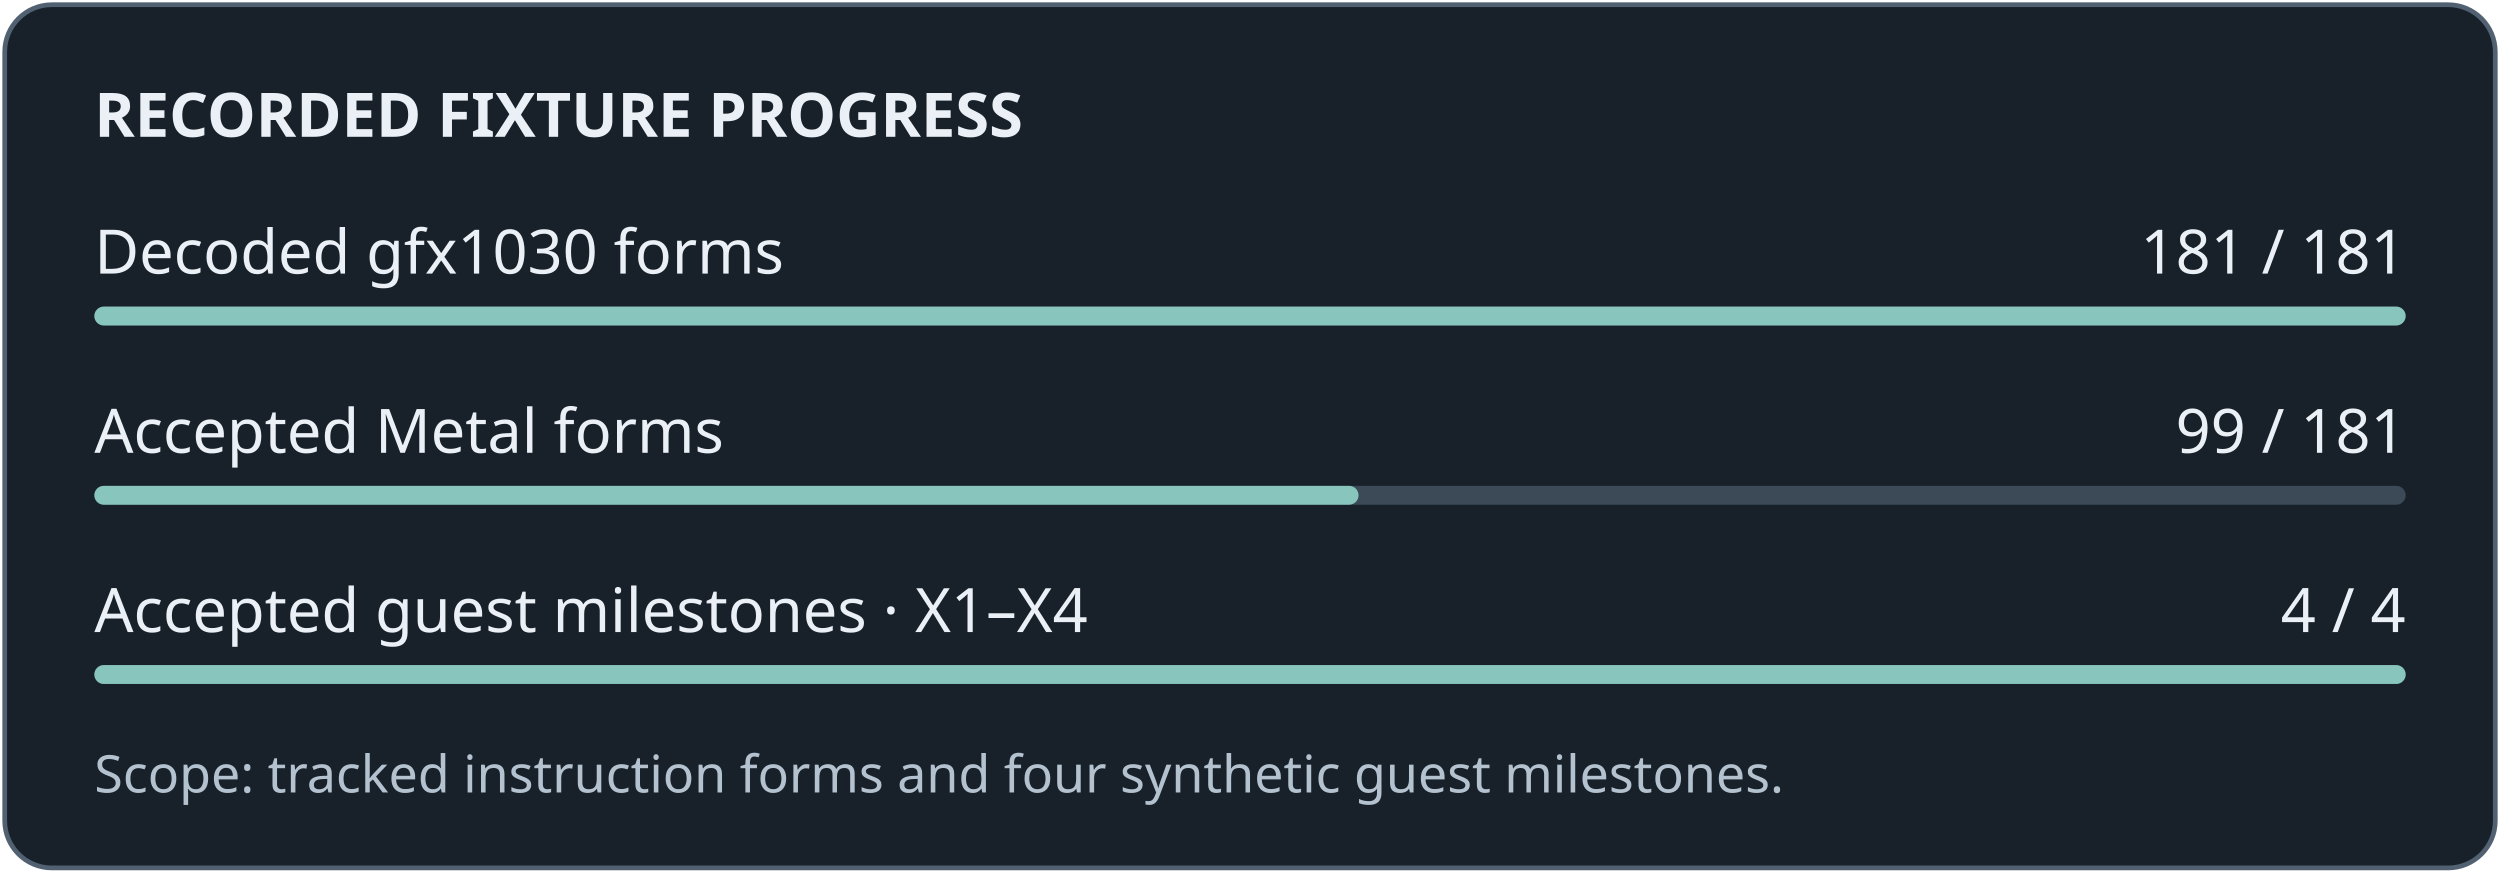
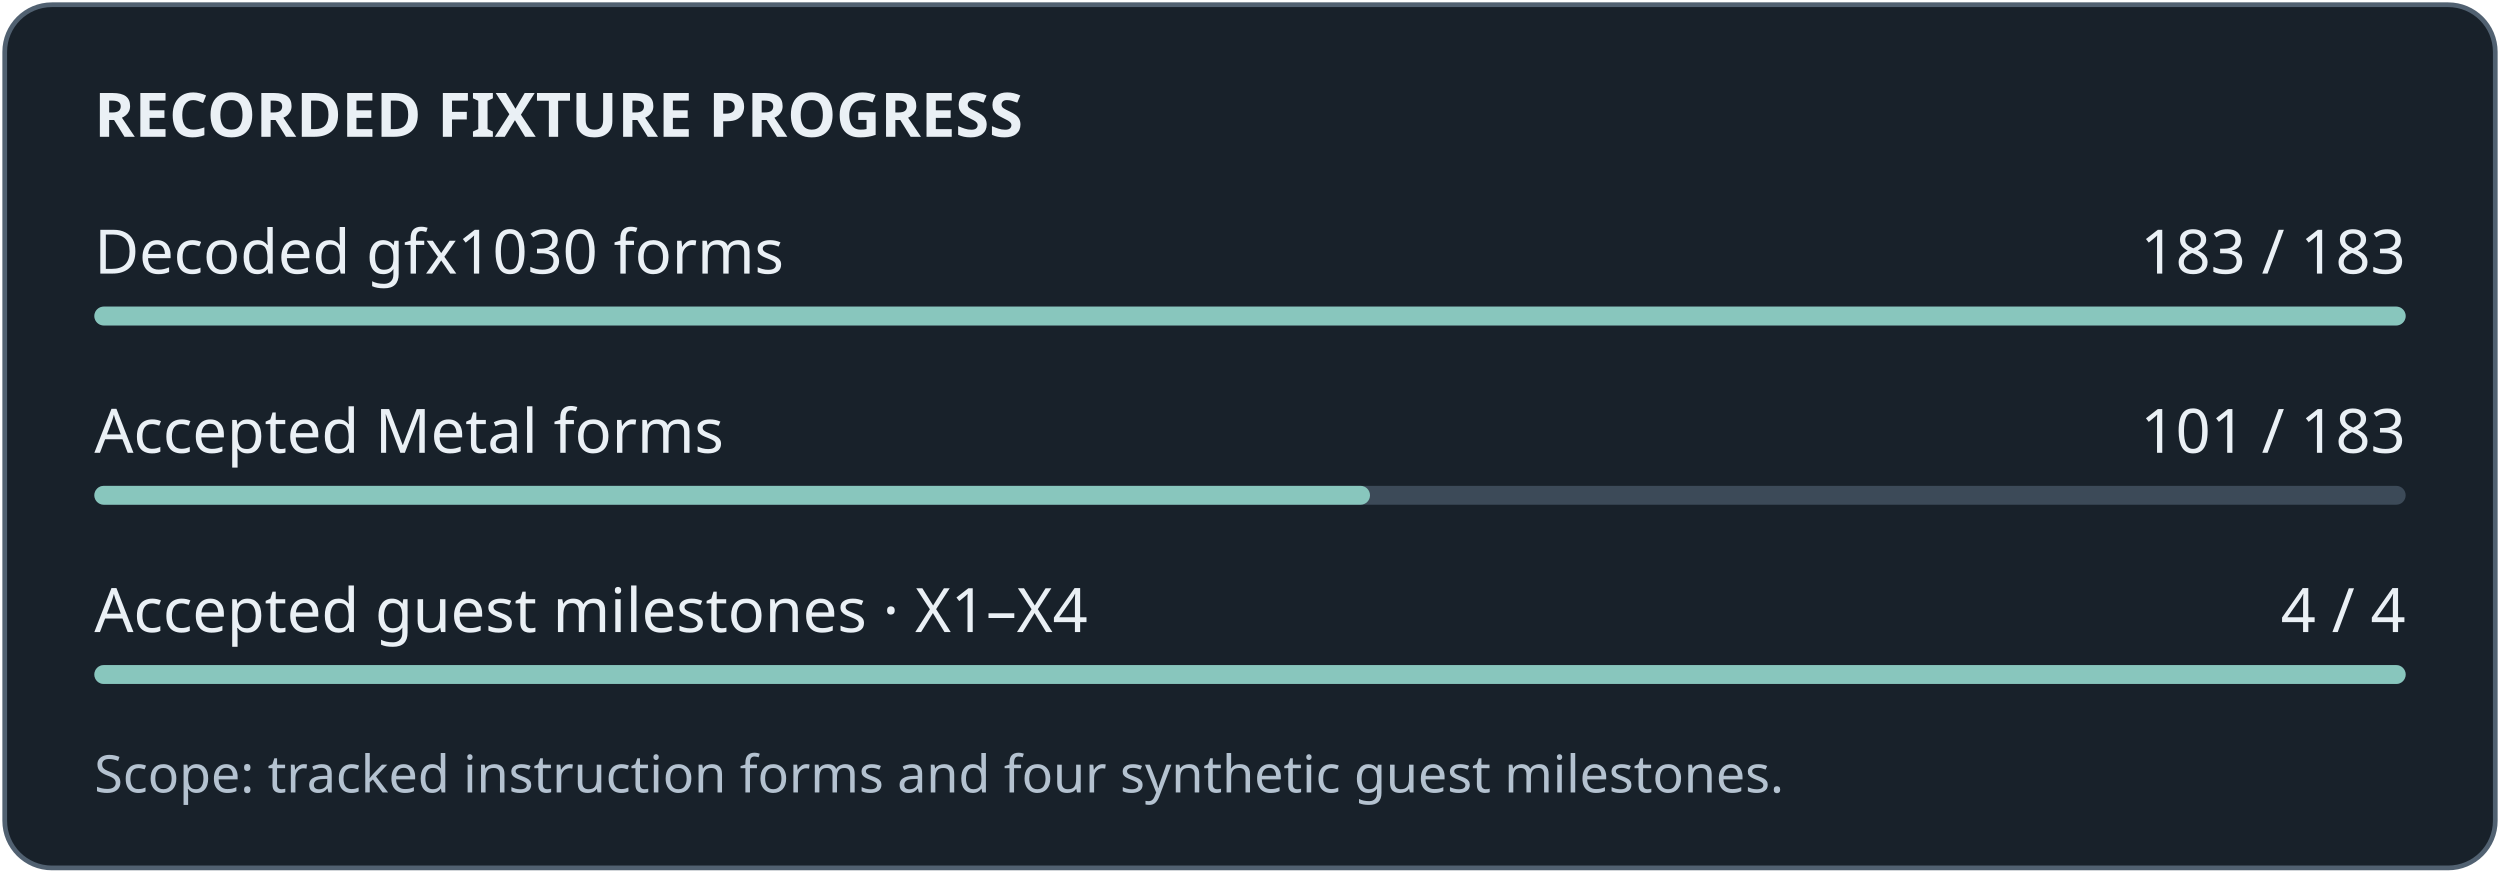
<svg xmlns="http://www.w3.org/2000/svg" width="530" height="185" viewBox="0 0 530 185" role="img" aria-labelledby="title description">
  <rect x="1" y="1" width="528" height="183" rx="10" fill="#18212a" stroke="#516171" />
  <g font-family="system-ui,sans-serif" fill="#eaf0f5">
    <text x="20" y="29" font-size="13" font-weight="700">RECORDED FIXTURE PROGRESS</text>
    <text x="20" y="58" font-size="13">Decoded gfx1030 forms</text>
-     <text x="510" y="58" font-size="13" text-anchor="end">181 / 181</text>
+     <text x="510" y="58" font-size="13" text-anchor="end">183 / 183</text>
    <rect x="20" y="65" width="490" height="4" rx="2" fill="#3c4a58" />
    <rect x="20" y="65" width="490.00" height="4" rx="2" fill="#88c6bd" />
    <text x="20" y="96" font-size="13">Accepted Metal forms</text>
-     <text x="510" y="96" font-size="13" text-anchor="end">99 / 181</text>
+     <text x="510" y="96" font-size="13" text-anchor="end">101 / 183</text>
    <rect x="20" y="103" width="490" height="4" rx="2" fill="#3c4a58" />
-     <rect x="20" y="103" width="268.01" height="4" rx="2" fill="#88c6bd" />
+     <rect x="20" y="103" width="270.44" height="4" rx="2" fill="#88c6bd" />
    <text x="20" y="134" font-size="13">Accepted guest milestones · X1–X4</text>
    <text x="510" y="134" font-size="13" text-anchor="end">4 / 4</text>
    <rect x="20" y="141" width="490" height="4" rx="2" fill="#3c4a58" />
    <rect x="20" y="141" width="490.00" height="4" rx="2" fill="#88c6bd" />
    <text x="20" y="168" font-size="11" fill="#b4c2d0">Scope: tracked instruction forms and four synthetic guest milestones.</text>
  </g>
</svg>
